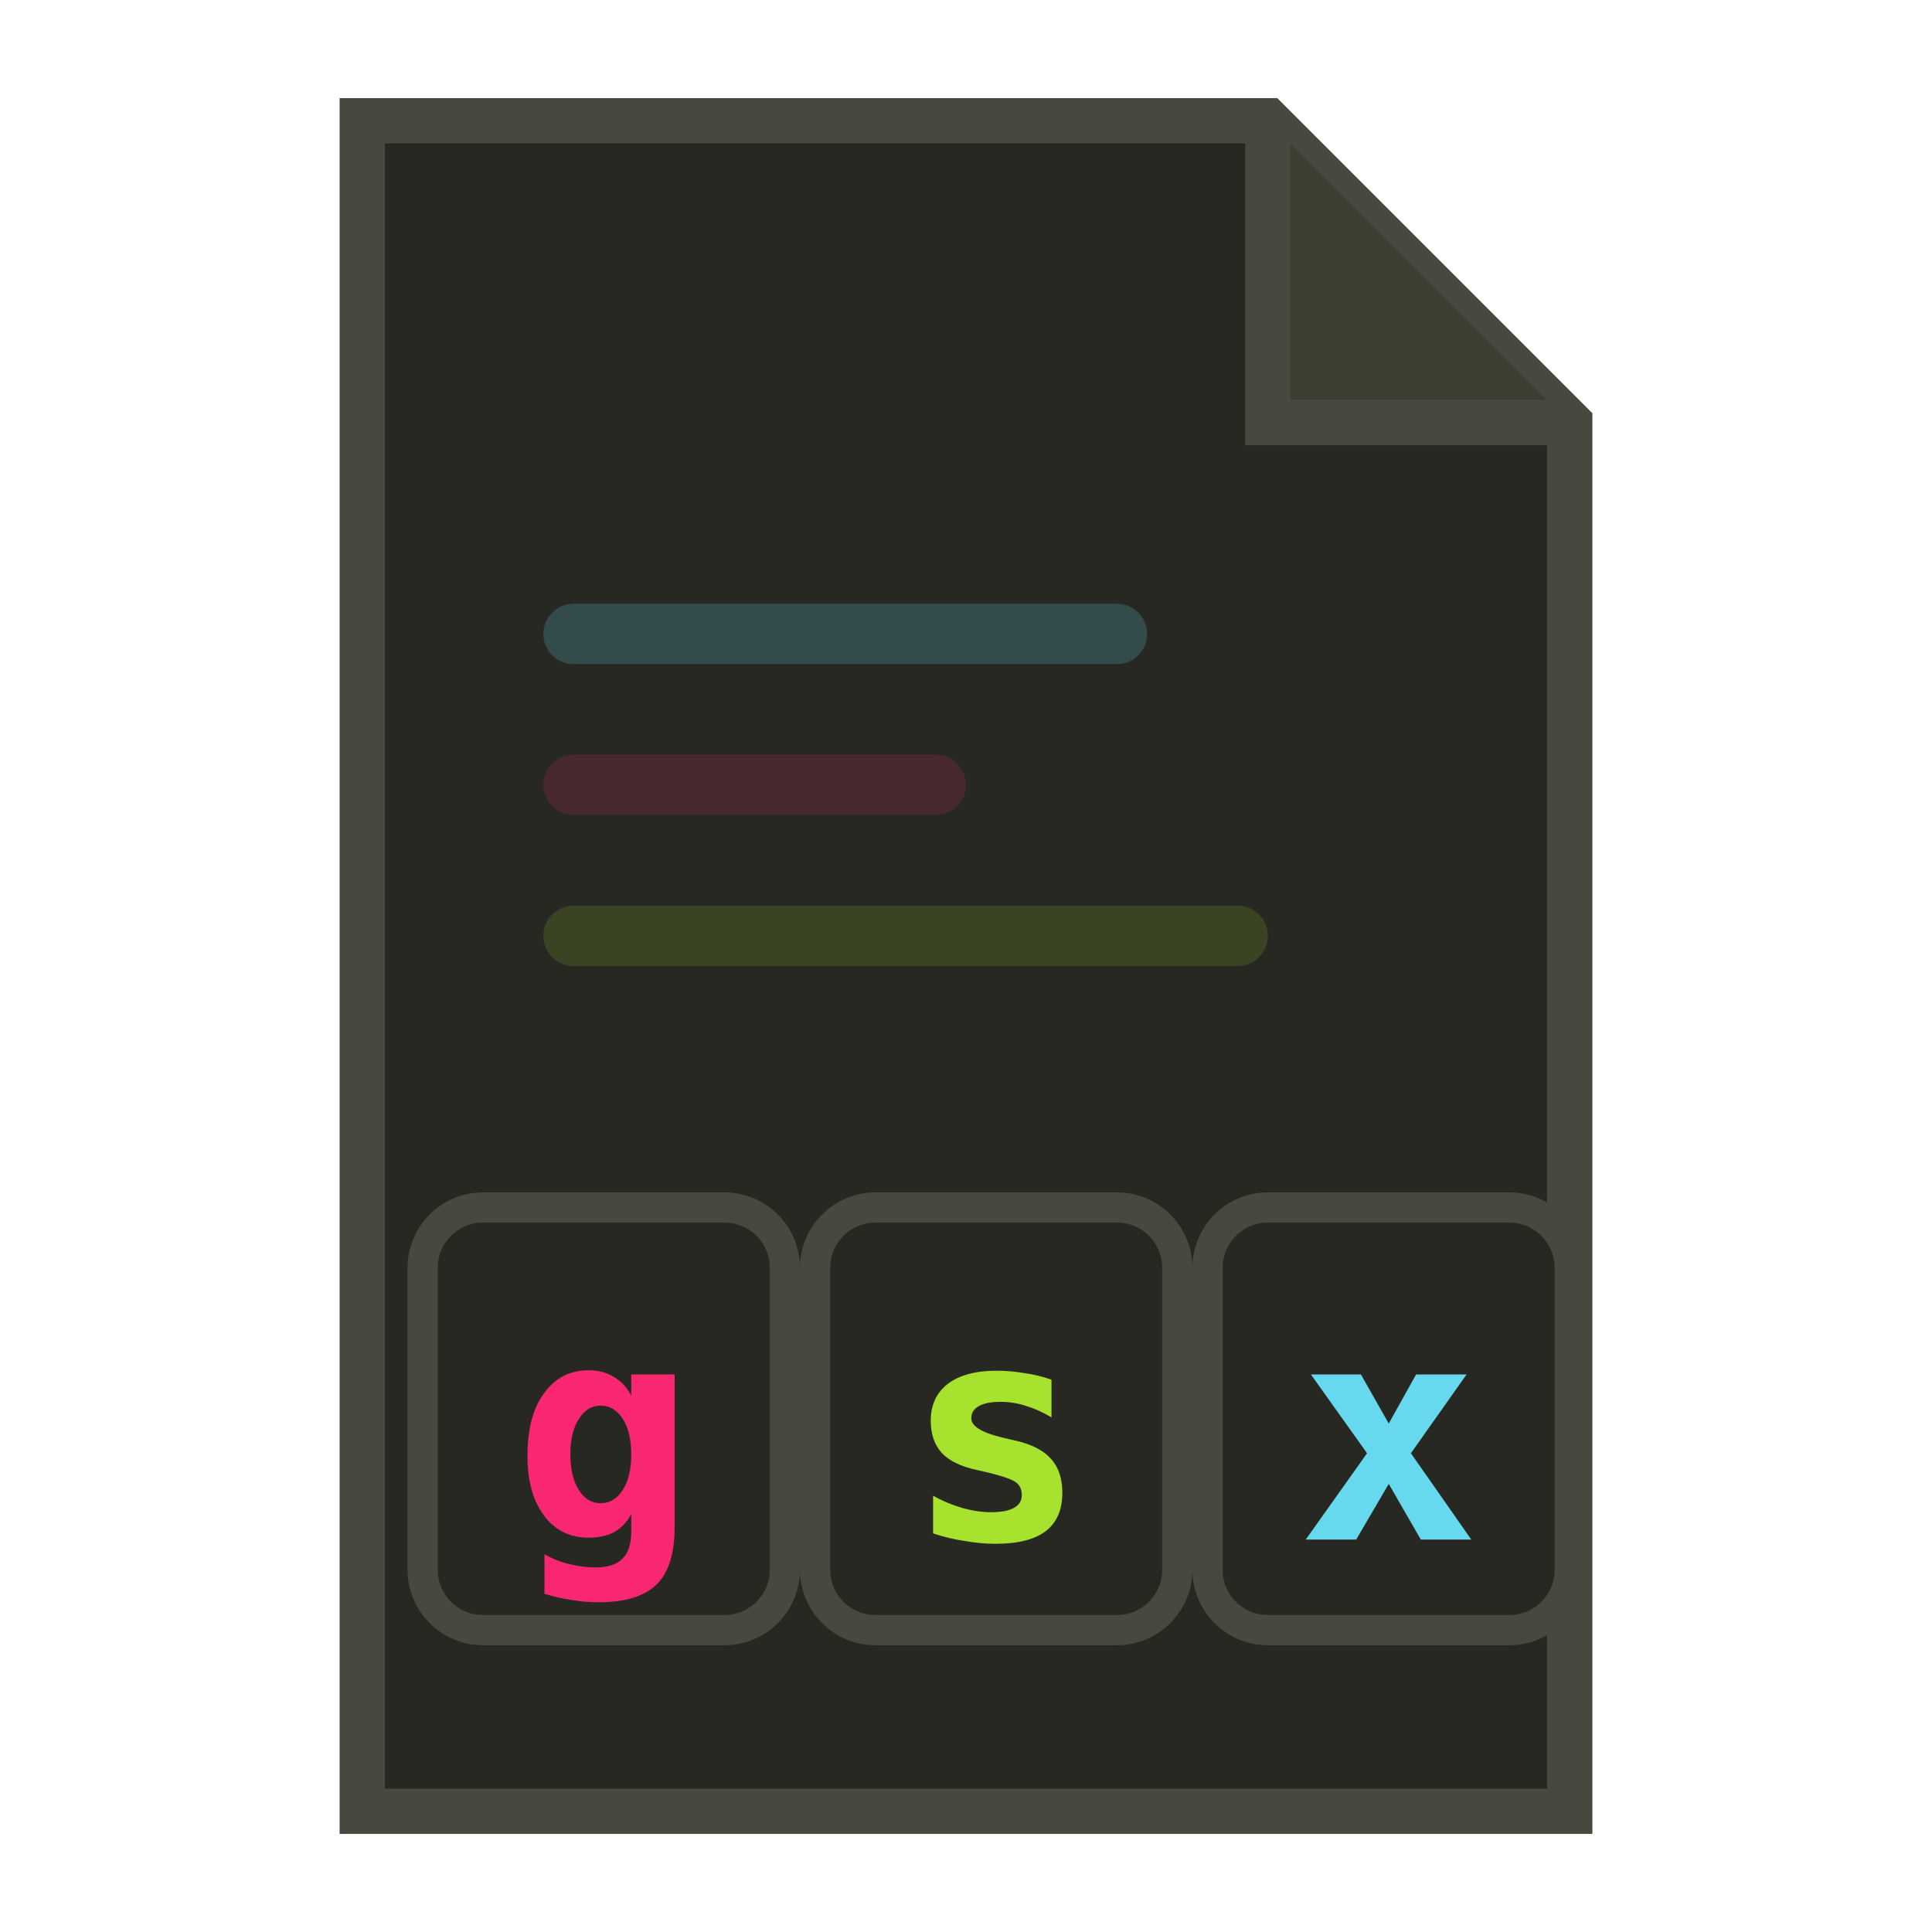
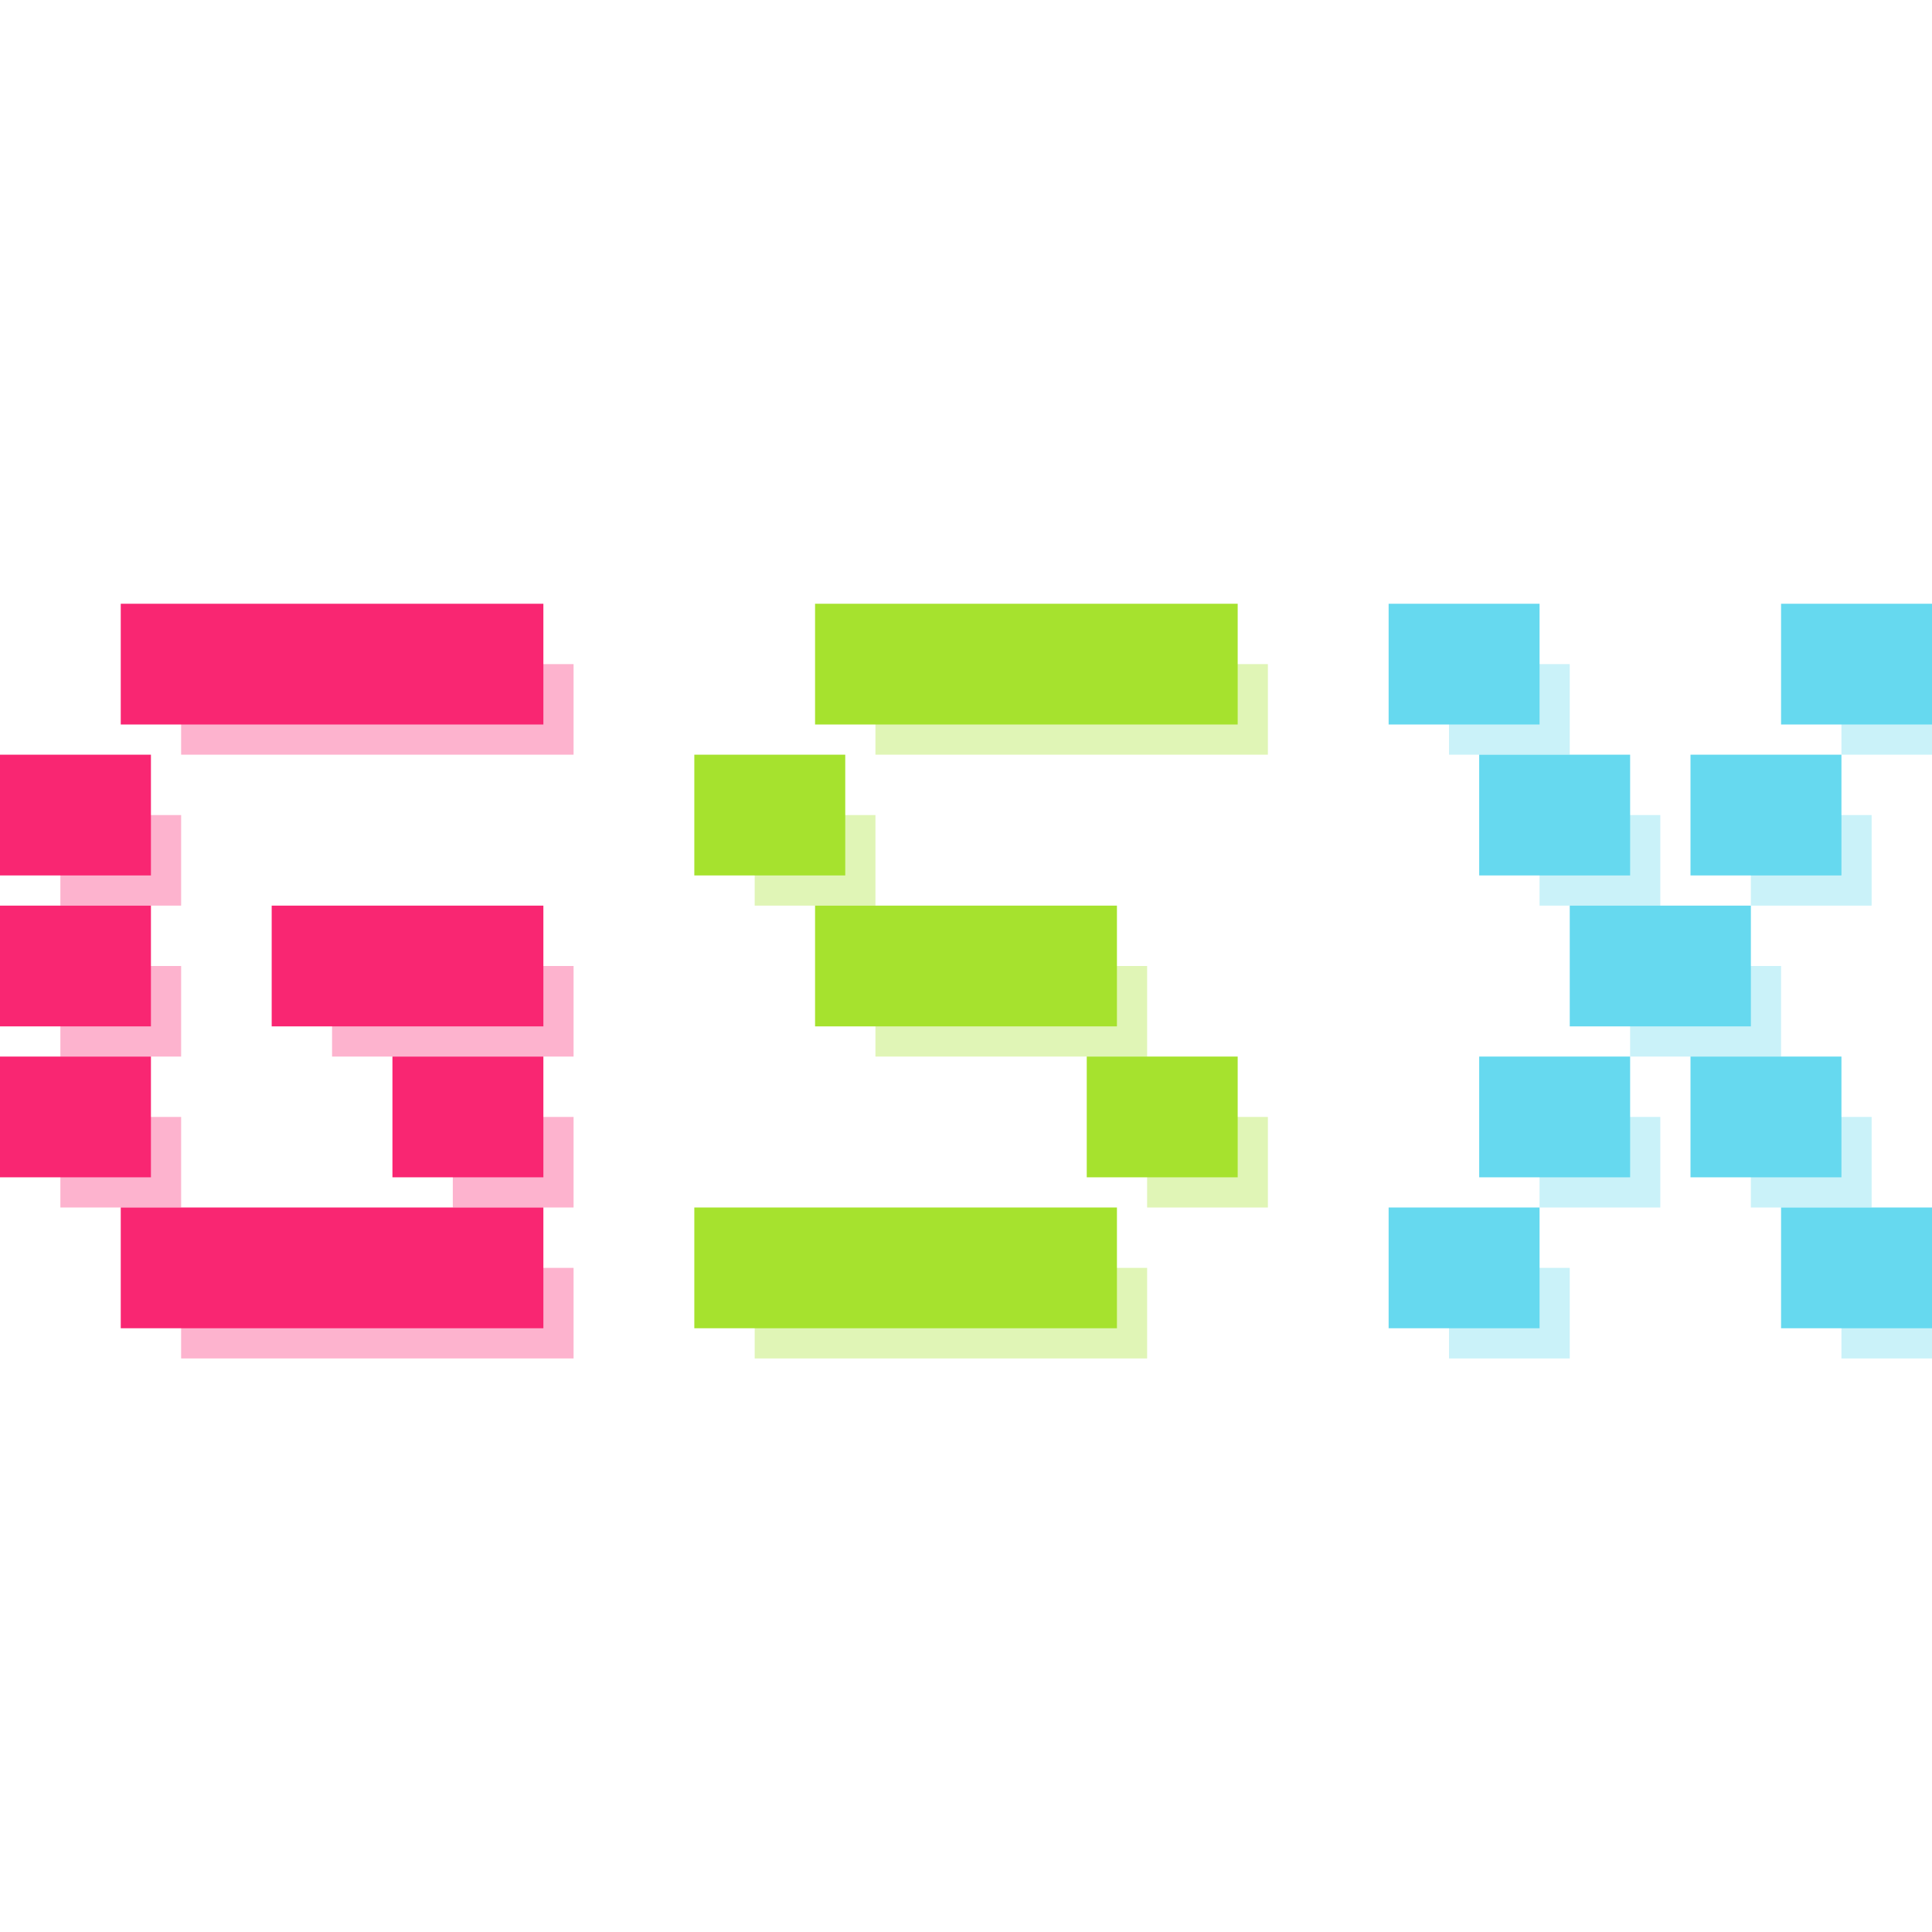
- <svg xmlns="http://www.w3.org/2000/svg" viewBox="0 0 64 64" width="64" height="64" role="img" aria-labelledby="gsx-title">
-   <path d="M12,4 L42,4 L52,14 L52,60 L12,60 Z" fill="#272822" />
-   <path d="M12,4 L42,4 L52,14 L52,60 L12,60 Z" fill="none" stroke="#49483e" stroke-width="1.5" />
-   <path d="M42,4 L42,14 L52,14" fill="#3e3d32" />
-   <path d="M42,4 L42,14 L52,14" fill="none" stroke="#49483e" stroke-width="1.5" />
-   <rect x="18" y="20" width="20" height="2" rx="1" fill="#66d9ef" opacity="0.2" />
-   <rect x="18" y="25" width="14" height="2" rx="1" fill="#f92672" opacity="0.15" />
-   <rect x="18" y="30" width="24" height="2" rx="1" fill="#a6e22e" opacity="0.15" />
-   <rect x="14" y="40" width="12" height="14" rx="2" fill="#272822" />
-   <rect x="14" y="40" width="12" height="14" rx="2" fill="none" stroke="#49483e" stroke-width="1" />
-   <text x="20" y="51" font-family="'Fira Code','SF Mono','Consolas',monospace" font-size="10" font-weight="700" fill="#f92672" text-anchor="middle">g</text>
-   <rect x="27" y="40" width="12" height="14" rx="2" fill="#272822" />
-   <rect x="27" y="40" width="12" height="14" rx="2" fill="none" stroke="#49483e" stroke-width="1" />
-   <text x="33" y="51" font-family="'Fira Code','SF Mono','Consolas',monospace" font-size="10" font-weight="700" fill="#a6e22e" text-anchor="middle">s</text>
-   <rect x="40" y="40" width="12" height="14" rx="2" fill="#272822" />
-   <rect x="40" y="40" width="12" height="14" rx="2" fill="none" stroke="#49483e" stroke-width="1" />
-   <text x="46" y="51" font-family="'Fira Code','SF Mono','Consolas',monospace" font-size="10" font-weight="700" fill="#66d9ef" text-anchor="middle">x</text>
+ <svg xmlns="http://www.w3.org/2000/svg" viewBox="0 0 64 64" width="64" height="64" role="img" aria-labelledby="v1-title">
+   <g fill="#f92672" opacity="0.35">
+     <rect x="6" y="22" width="13" height="3" />
+     <rect x="2" y="27" width="4" height="3" />
+     <rect x="2" y="32" width="4" height="3" />
+     <rect x="11" y="32" width="8" height="3" />
+     <rect x="2" y="37" width="4" height="3" />
+     <rect x="15" y="37" width="4" height="3" />
+     <rect x="6" y="42" width="13" height="3" />
+   </g>
+   <g fill="#a6e22e" opacity="0.35">
+     <rect x="29" y="22" width="13" height="3" />
+     <rect x="25" y="27" width="4" height="3" />
+     <rect x="29" y="32" width="9" height="3" />
+     <rect x="38" y="37" width="4" height="3" />
+     <rect x="25" y="42" width="13" height="3" />
+   </g>
+   <g fill="#66d9ef" opacity="0.35">
+     <rect x="48" y="22" width="4" height="3" />
+     <rect x="61" y="22" width="3" height="3" />
+     <rect x="51" y="27" width="4" height="3" />
+     <rect x="58" y="27" width="4" height="3" />
+     <rect x="54" y="32" width="5" height="3" />
+     <rect x="51" y="37" width="4" height="3" />
+     <rect x="58" y="37" width="4" height="3" />
+     <rect x="48" y="42" width="4" height="3" />
+     <rect x="61" y="42" width="3" height="3" />
+   </g>
+   <g fill="#f92672">
+     <rect x="4" y="20" width="14" height="4" />
+     <rect x="0" y="25" width="5" height="4" />
+     <rect x="0" y="30" width="5" height="4" />
+     <rect x="9" y="30" width="9" height="4" />
+     <rect x="0" y="35" width="5" height="4" />
+     <rect x="13" y="35" width="5" height="4" />
+     <rect x="4" y="40" width="14" height="4" />
+   </g>
+   <g fill="#a6e22e">
+     <rect x="27" y="20" width="14" height="4" />
+     <rect x="23" y="25" width="5" height="4" />
+     <rect x="27" y="30" width="10" height="4" />
+     <rect x="36" y="35" width="5" height="4" />
+     <rect x="23" y="40" width="14" height="4" />
+   </g>
+   <g fill="#66d9ef">
+     <rect x="46" y="20" width="5" height="4" />
+     <rect x="59" y="20" width="5" height="4" />
+     <rect x="49" y="25" width="5" height="4" />
+     <rect x="56" y="25" width="5" height="4" />
+     <rect x="52" y="30" width="6" height="4" />
+     <rect x="49" y="35" width="5" height="4" />
+     <rect x="56" y="35" width="5" height="4" />
+     <rect x="46" y="40" width="5" height="4" />
+     <rect x="59" y="40" width="5" height="4" />
+   </g>
</svg>
